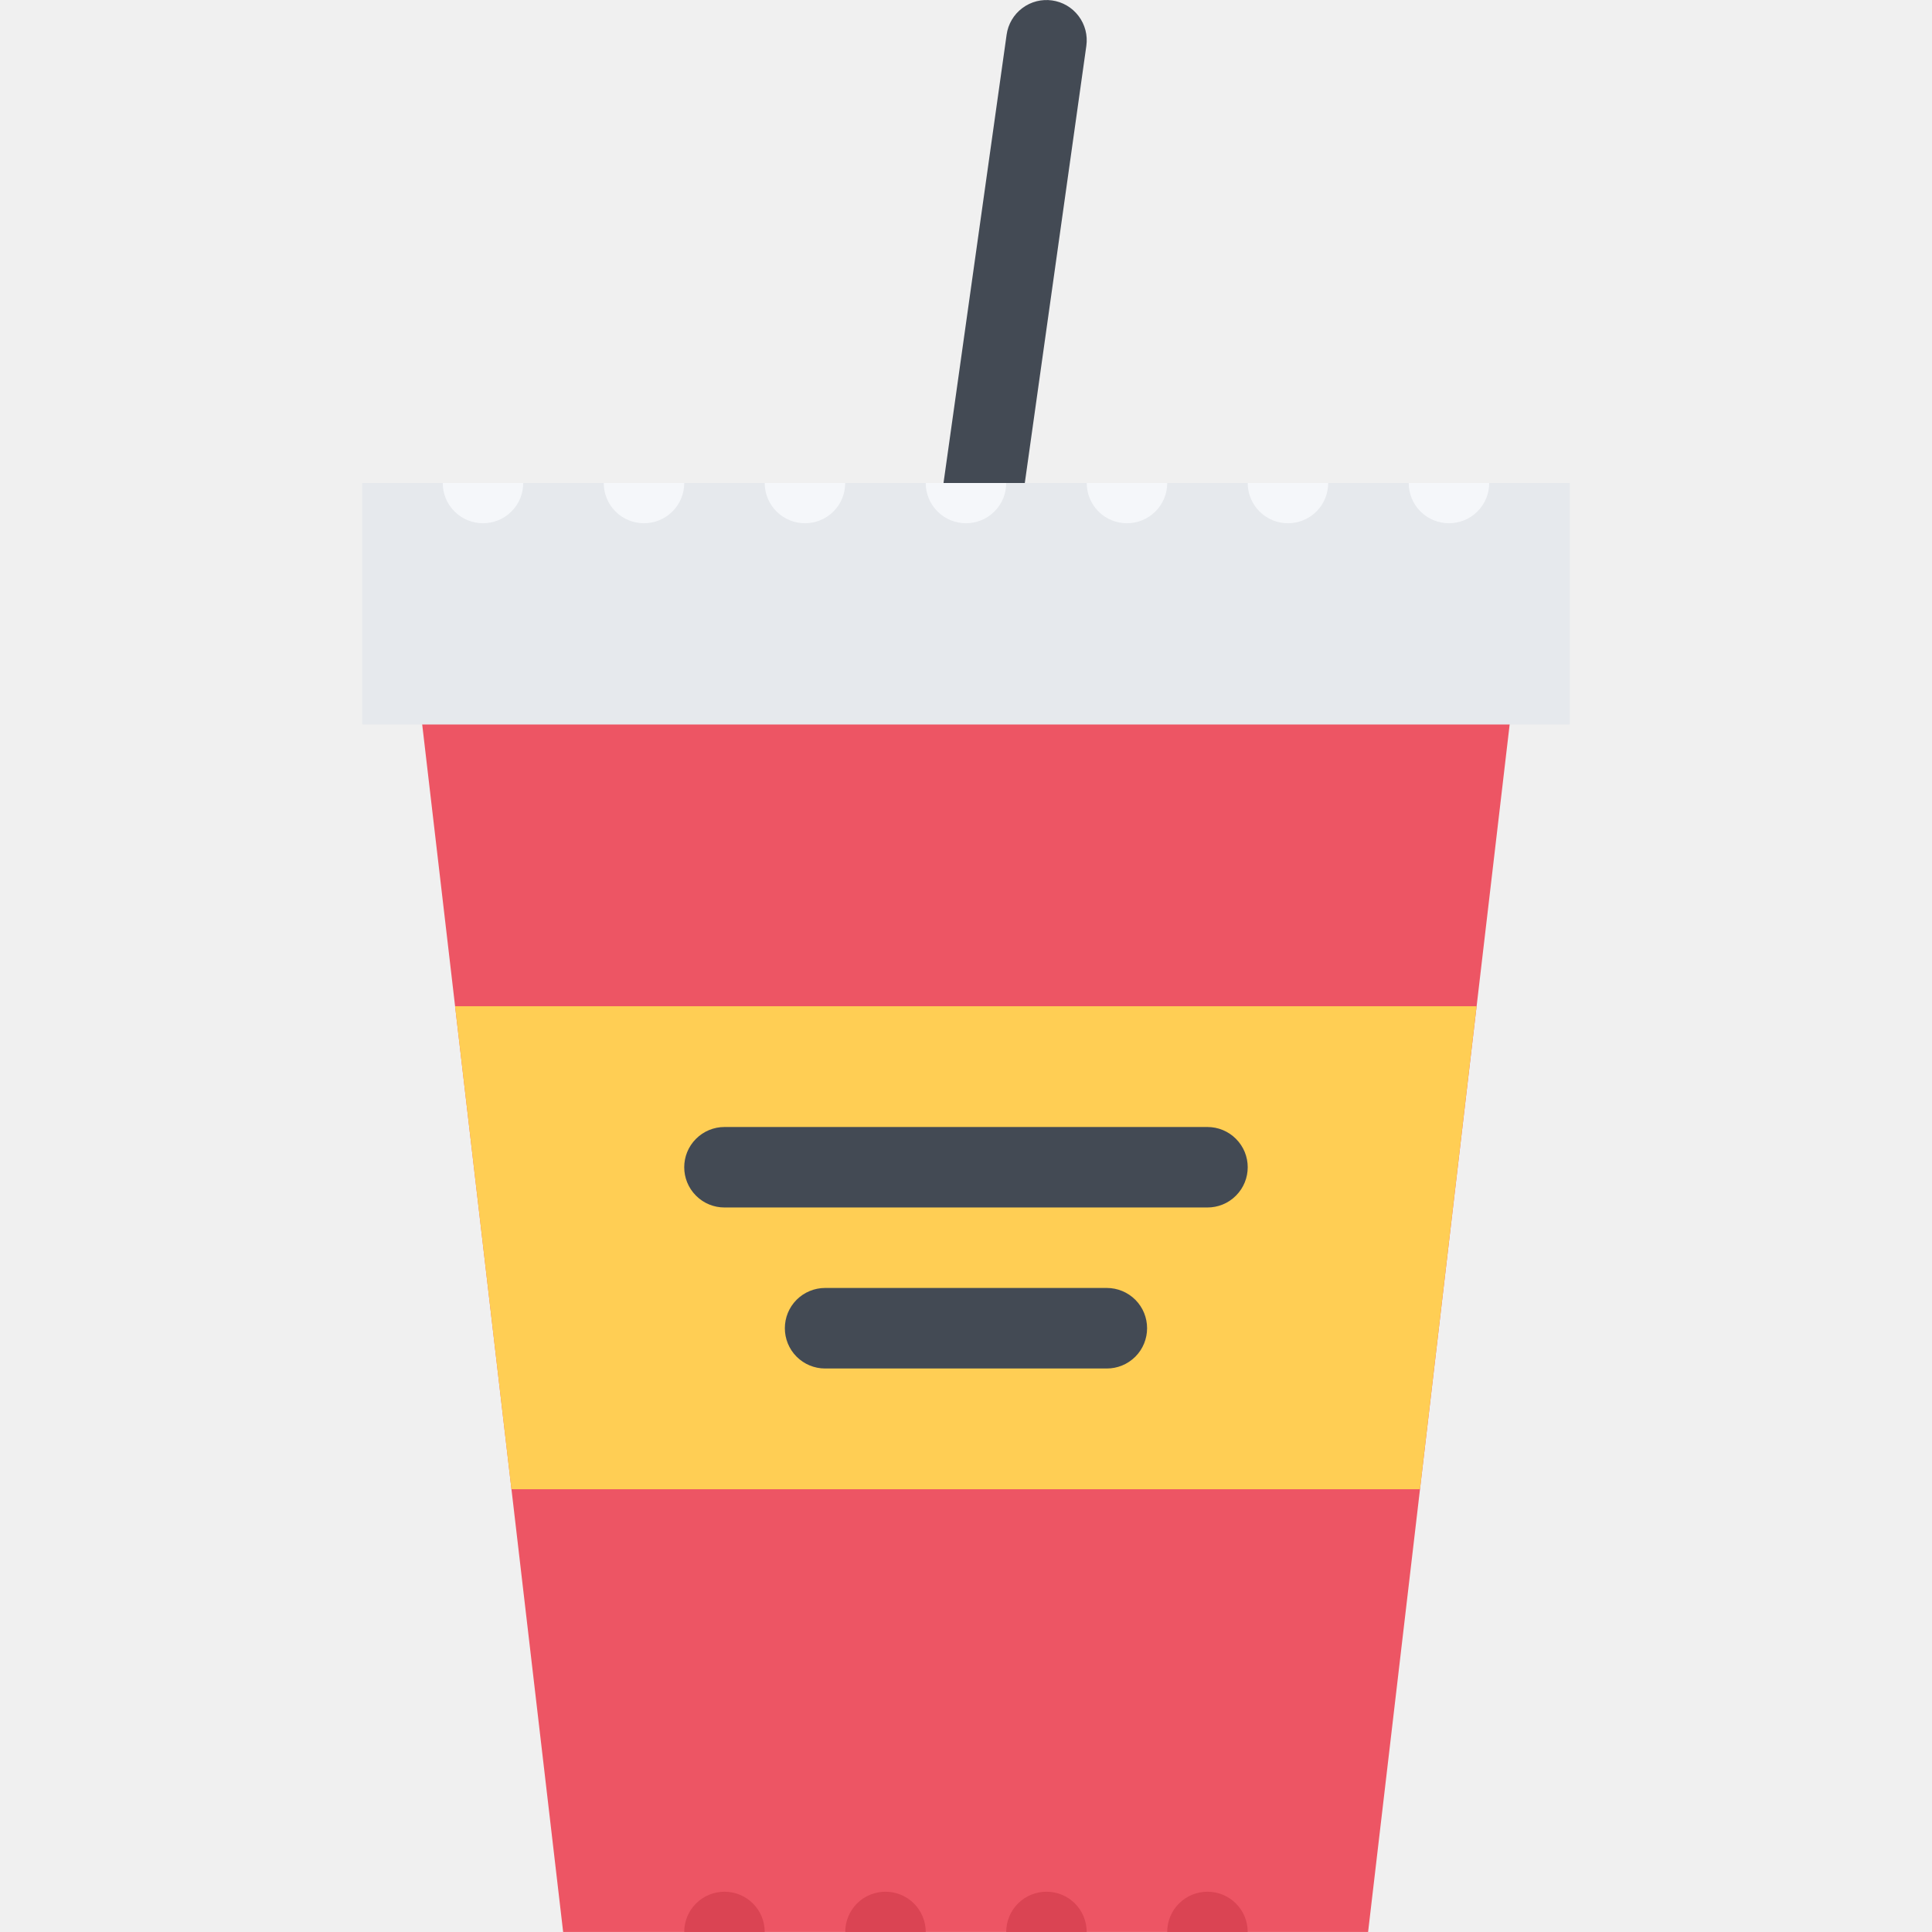
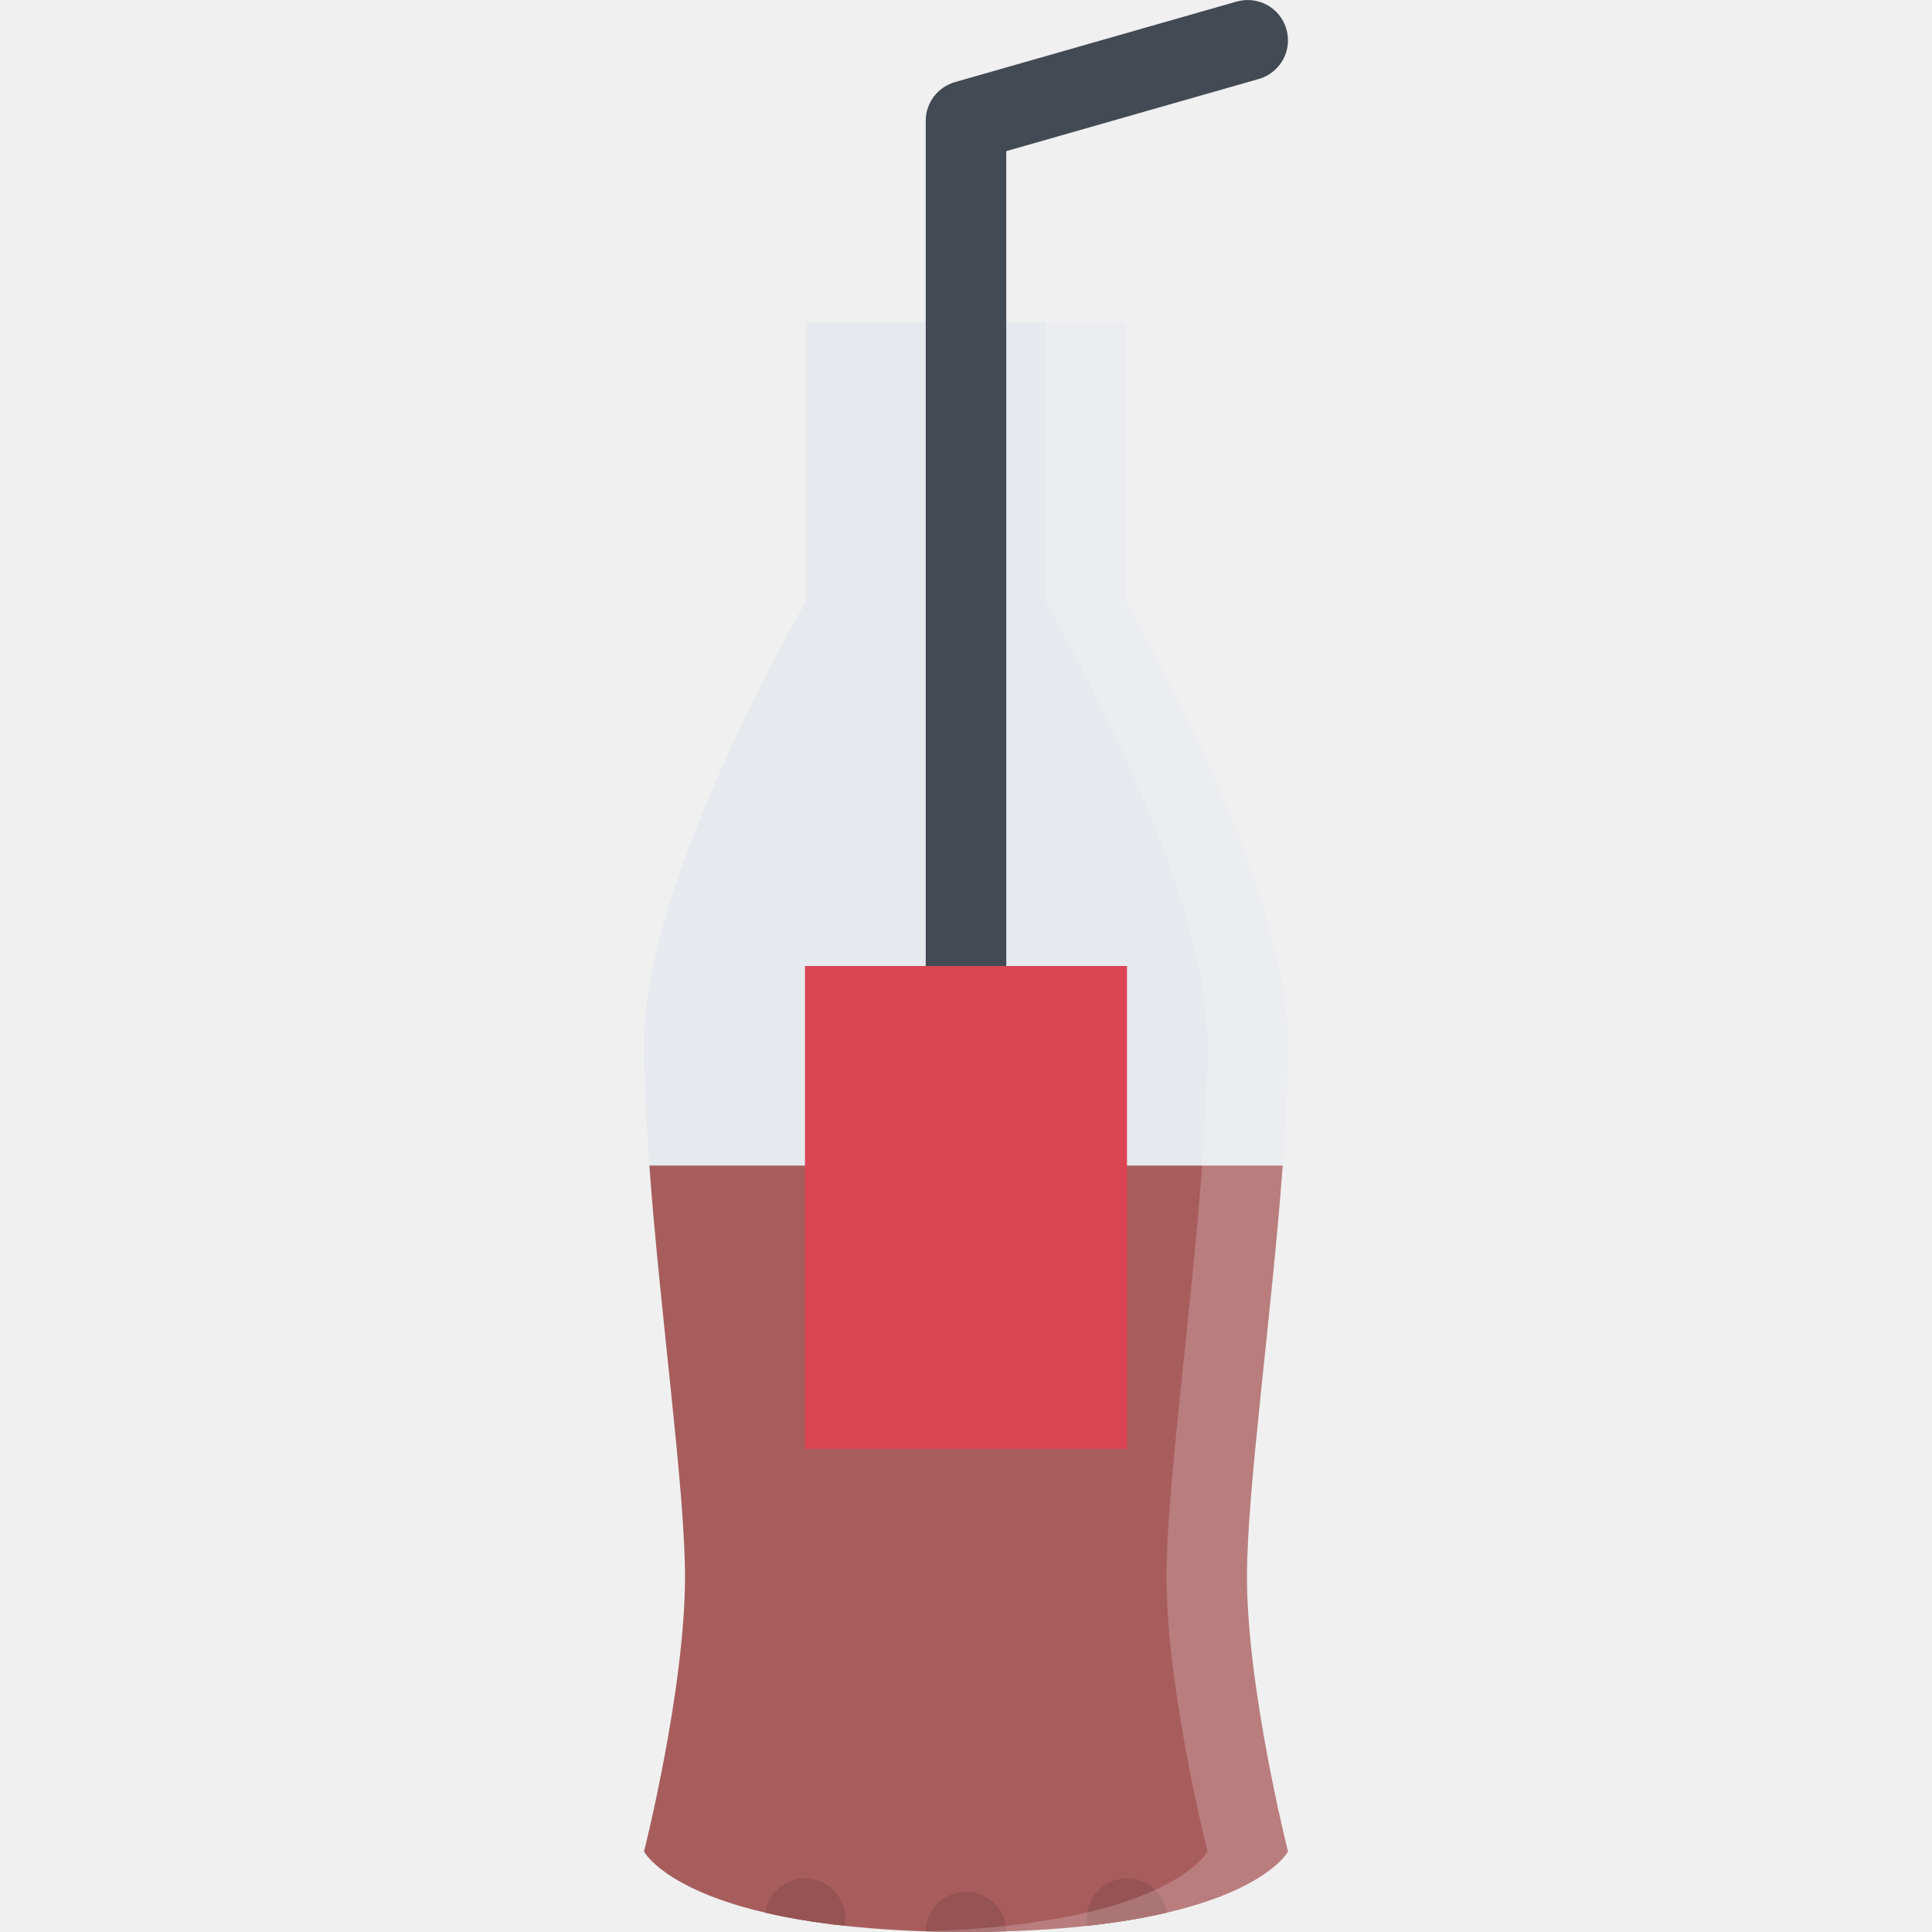
<svg xmlns="http://www.w3.org/2000/svg" class="icon" width="128px" height="128.00px" viewBox="0 0 1024 1024" version="1.1">
-   <path d="M571.686 8.51c-7.094-9.406-20.466-11.282-29.874-4.188a21.244 21.244 0 0 0-8.282 14.062l-77.498 550.512 42.248 5.938 77.5-550.51a21.27 21.27 0 0 0-4.094-15.814z" fill="#434A54" />
-   <path d="M725.118 1023.978H298.476l-84.968-727.976H810.46z" fill="#ED5564" />
-   <path d="M368.91 1008.884a21.224 21.224 0 0 0-6.25 15.094h42.654a21.22 21.22 0 0 0-6.25-15.094c-8.31-8.31-21.842-8.31-30.154 0zM454.22 1008.884a21.316 21.316 0 0 0-6.218 15.094h42.656c0-5.468-2.094-10.906-6.25-15.094-8.344-8.31-21.844-8.31-30.188 0zM539.562 1008.884a21.35 21.35 0 0 0-6.25 15.094h42.654a21.32 21.32 0 0 0-6.218-15.094c-8.344-8.31-21.842-8.31-30.186 0zM624.902 1008.884a21.216 21.216 0 0 0-6.25 15.094h42.656a21.22 21.22 0 0 0-6.25-15.094c-8.312-8.31-21.844-8.31-30.156 0z" fill="#DA4453" />
-   <path d="M752.618 789.33l30-255.992H241.196l29.874 255.992z" fill="#FFCE54" />
-   <path d="M655.058 603.586a21.276 21.276 0 0 0-15.062-6.25H383.972a21.276 21.276 0 0 0-15.062 6.25c-8.342 8.312-8.342 21.844 0 30.154 4.156 4.188 9.624 6.25 15.094 6.25h255.96c5.468 0 10.938-2.062 15.094-6.25 8.344-8.31 8.344-21.842 0-30.154zM586.624 682.644h-149.278a21.42 21.42 0 0 0-15.124 6.25c-8.312 8.344-8.312 21.844 0 30.188a21.348 21.348 0 0 0 15.092 6.25h149.34c5.466 0 10.904-2.094 15.092-6.25 8.312-8.344 8.312-21.844 0-30.188a21.42 21.42 0 0 0-15.122-6.25z" fill="#434A54" />
-   <path d="M192.01 256.002h639.98v127.996H192.01z" fill="#E6E9ED" />
-   <path d="M240.914 271.096c8.312 8.312 21.844 8.312 30.156 0 4.186-4.156 6.25-9.624 6.25-15.094h-42.654c0 5.47 2.062 10.938 6.248 15.094zM326.224 271.096c8.344 8.312 21.842 8.312 30.186 0a21.296 21.296 0 0 0 6.25-15.094h-42.656c0.002 5.47 2.064 10.938 6.22 15.094zM411.566 271.096c8.344 8.312 21.842 8.312 30.186 0 4.156-4.156 6.218-9.624 6.218-15.094h-42.656a21.306 21.306 0 0 0 6.252 15.094zM496.906 271.096c8.312 8.312 21.844 8.312 30.156 0 4.188-4.156 6.25-9.624 6.25-15.094h-42.656c0.002 5.47 2.064 10.938 6.25 15.094zM582.216 271.096c8.344 8.312 21.842 8.312 30.186 0a21.296 21.296 0 0 0 6.25-15.094h-42.654c0 5.47 2.062 10.938 6.218 15.094zM667.558 271.096c8.344 8.312 21.842 8.312 30.186 0 4.156-4.156 6.218-9.624 6.218-15.094h-42.654c0 5.47 2.094 10.938 6.25 15.094zM746.648 256.002c0 5.468 2.062 10.938 6.25 15.094 8.312 8.312 21.844 8.312 30.156 0 4.188-4.156 6.25-9.624 6.25-15.094h-42.656z" fill="#F5F7FA" />
+   <path d="M682.652 552.687c0-87.342-85.906-233.932-85.906-233.932V170.698h-169.494v148.058s-85.904 146.59-85.904 233.932c0 87.31 21.718 223.212 21.718 282.959 0 59.78-21.718 145.684-21.718 145.684s21.936 42.374 170.652 42.654c148.714-0.282 170.652-42.654 170.652-42.654s-21.75-85.904-21.75-145.684c0-59.748 21.75-195.65 21.75-282.959z" fill="#E6E9ED" />
+   <path d="M344.162 617.779c5.874 79.686 18.906 171.59 18.906 217.87 0 59.78-21.718 145.684-21.718 145.684s21.936 42.374 170.652 42.654c148.714-0.282 170.652-42.654 170.652-42.654s-21.75-85.904-21.75-145.684c0-46.28 13.062-138.184 18.938-217.87h-335.679z" fill="#A85D5D" />
+   <path d="M682.652 21.358c0-11.782-9.532-21.344-21.312-21.344-2.032 0-4 0.312-5.876 0.844V0.826l-149.34 42.688h0.032c-8.938 2.562-15.5 10.75-15.5 20.5v533.327h42.686V80.106l133.84-38.248c8.94-2.564 15.47-10.75 15.47-20.5z" fill="#434A54" />
+   <path d="M533.312 1023.64c-0.188-11.624-9.656-20.966-21.312-20.966s-21.124 9.344-21.312 20.966a659.459 659.459 0 0 0 42.624 0zM426.658 995.548c-10.686 0-19.53 7.906-21.062 18.188 11.812 2.78 25.718 5.186 42.03 6.966a19 19 0 0 0 0.376-3.812c0-11.778-9.562-21.342-21.344-21.342zM597.34 995.548c-11.782 0-21.344 9.562-21.344 21.342 0 1.312 0.124 2.594 0.376 3.812 16.312-1.782 30.218-4.188 42.032-6.966-1.532-10.28-10.376-18.188-21.064-18.188z" fill="#965353" />
+   <path d="M426.658 511.999h170.682v255.994h-170.682z" fill="#DA4453" />
+   <path d="M682.652 552.687c0-87.342-85.906-233.932-85.906-233.932V170.698h-42.652v148.058s85.902 146.59 85.902 233.932c0 87.31-21.75 223.212-21.75 282.959 0 59.78 21.75 145.684 21.75 145.684s-19.844 38.248-149.338 42.31c6.812 0.218 13.906 0.344 21.342 0.344 148.714-0.282 170.652-42.654 170.652-42.654s-21.75-85.904-21.75-145.684c0-59.748 21.75-195.65 21.75-282.959z" fill="#FFFFFF" opacity=".2" />
</svg>
